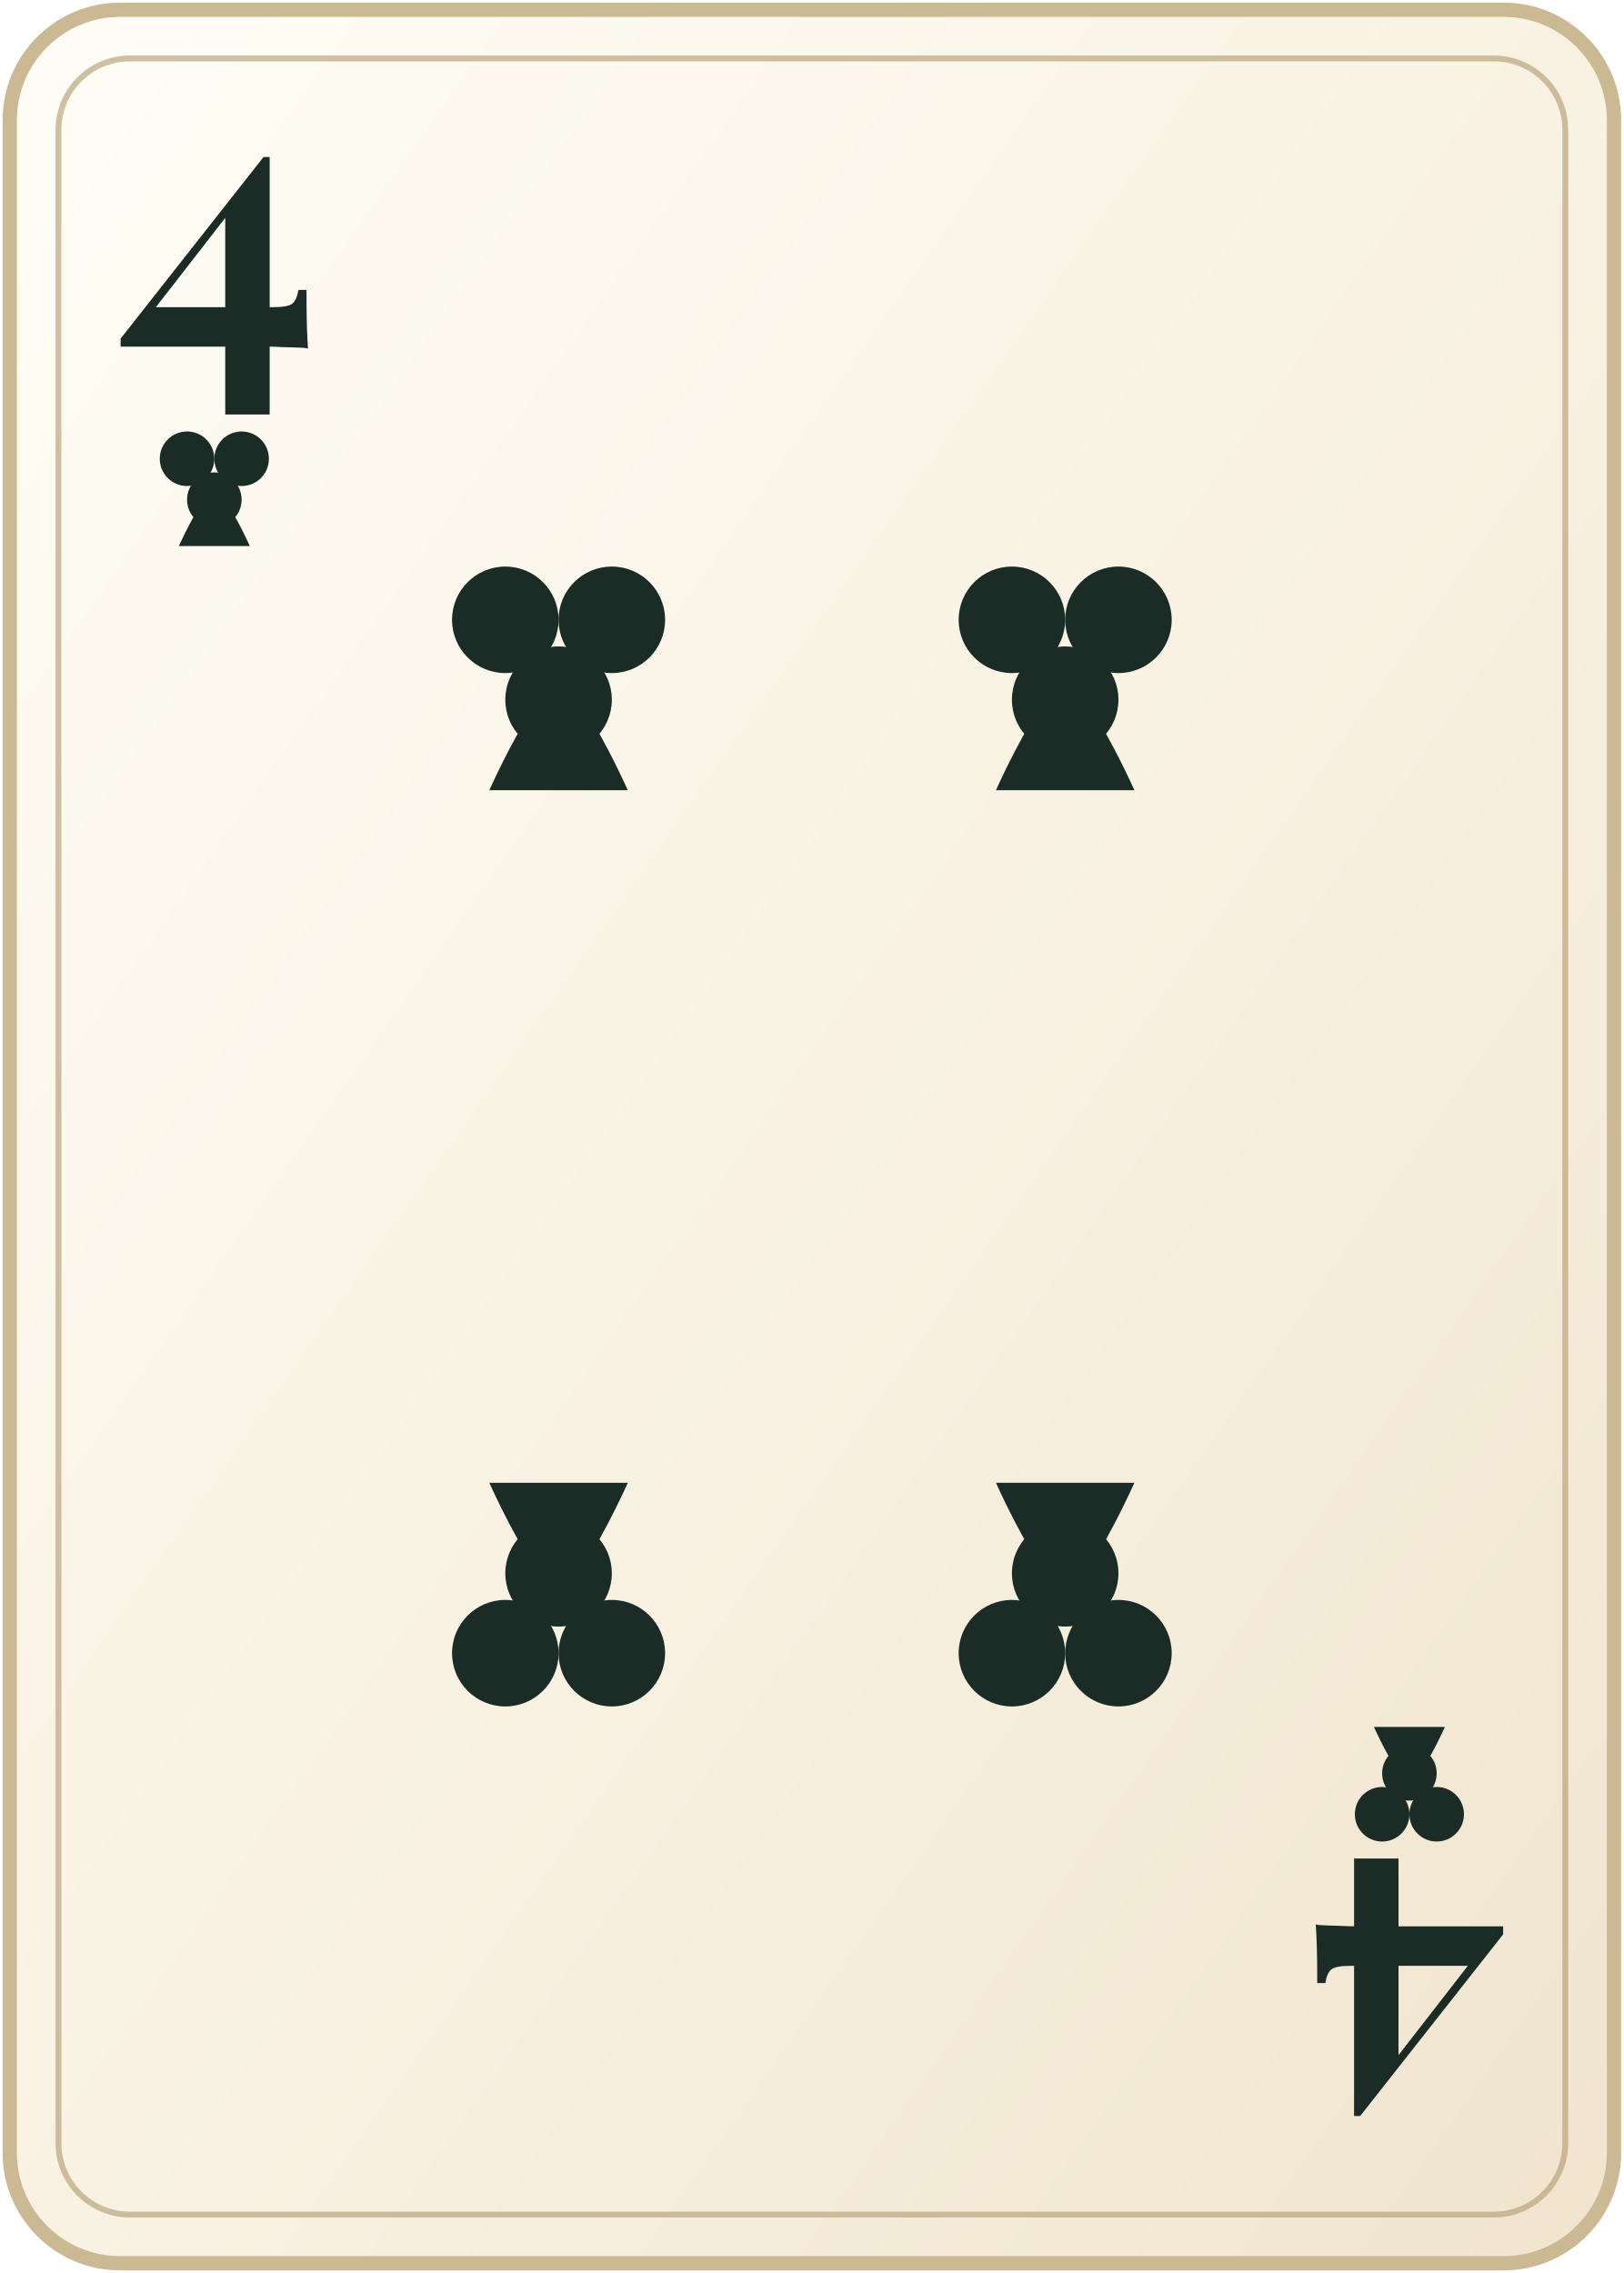
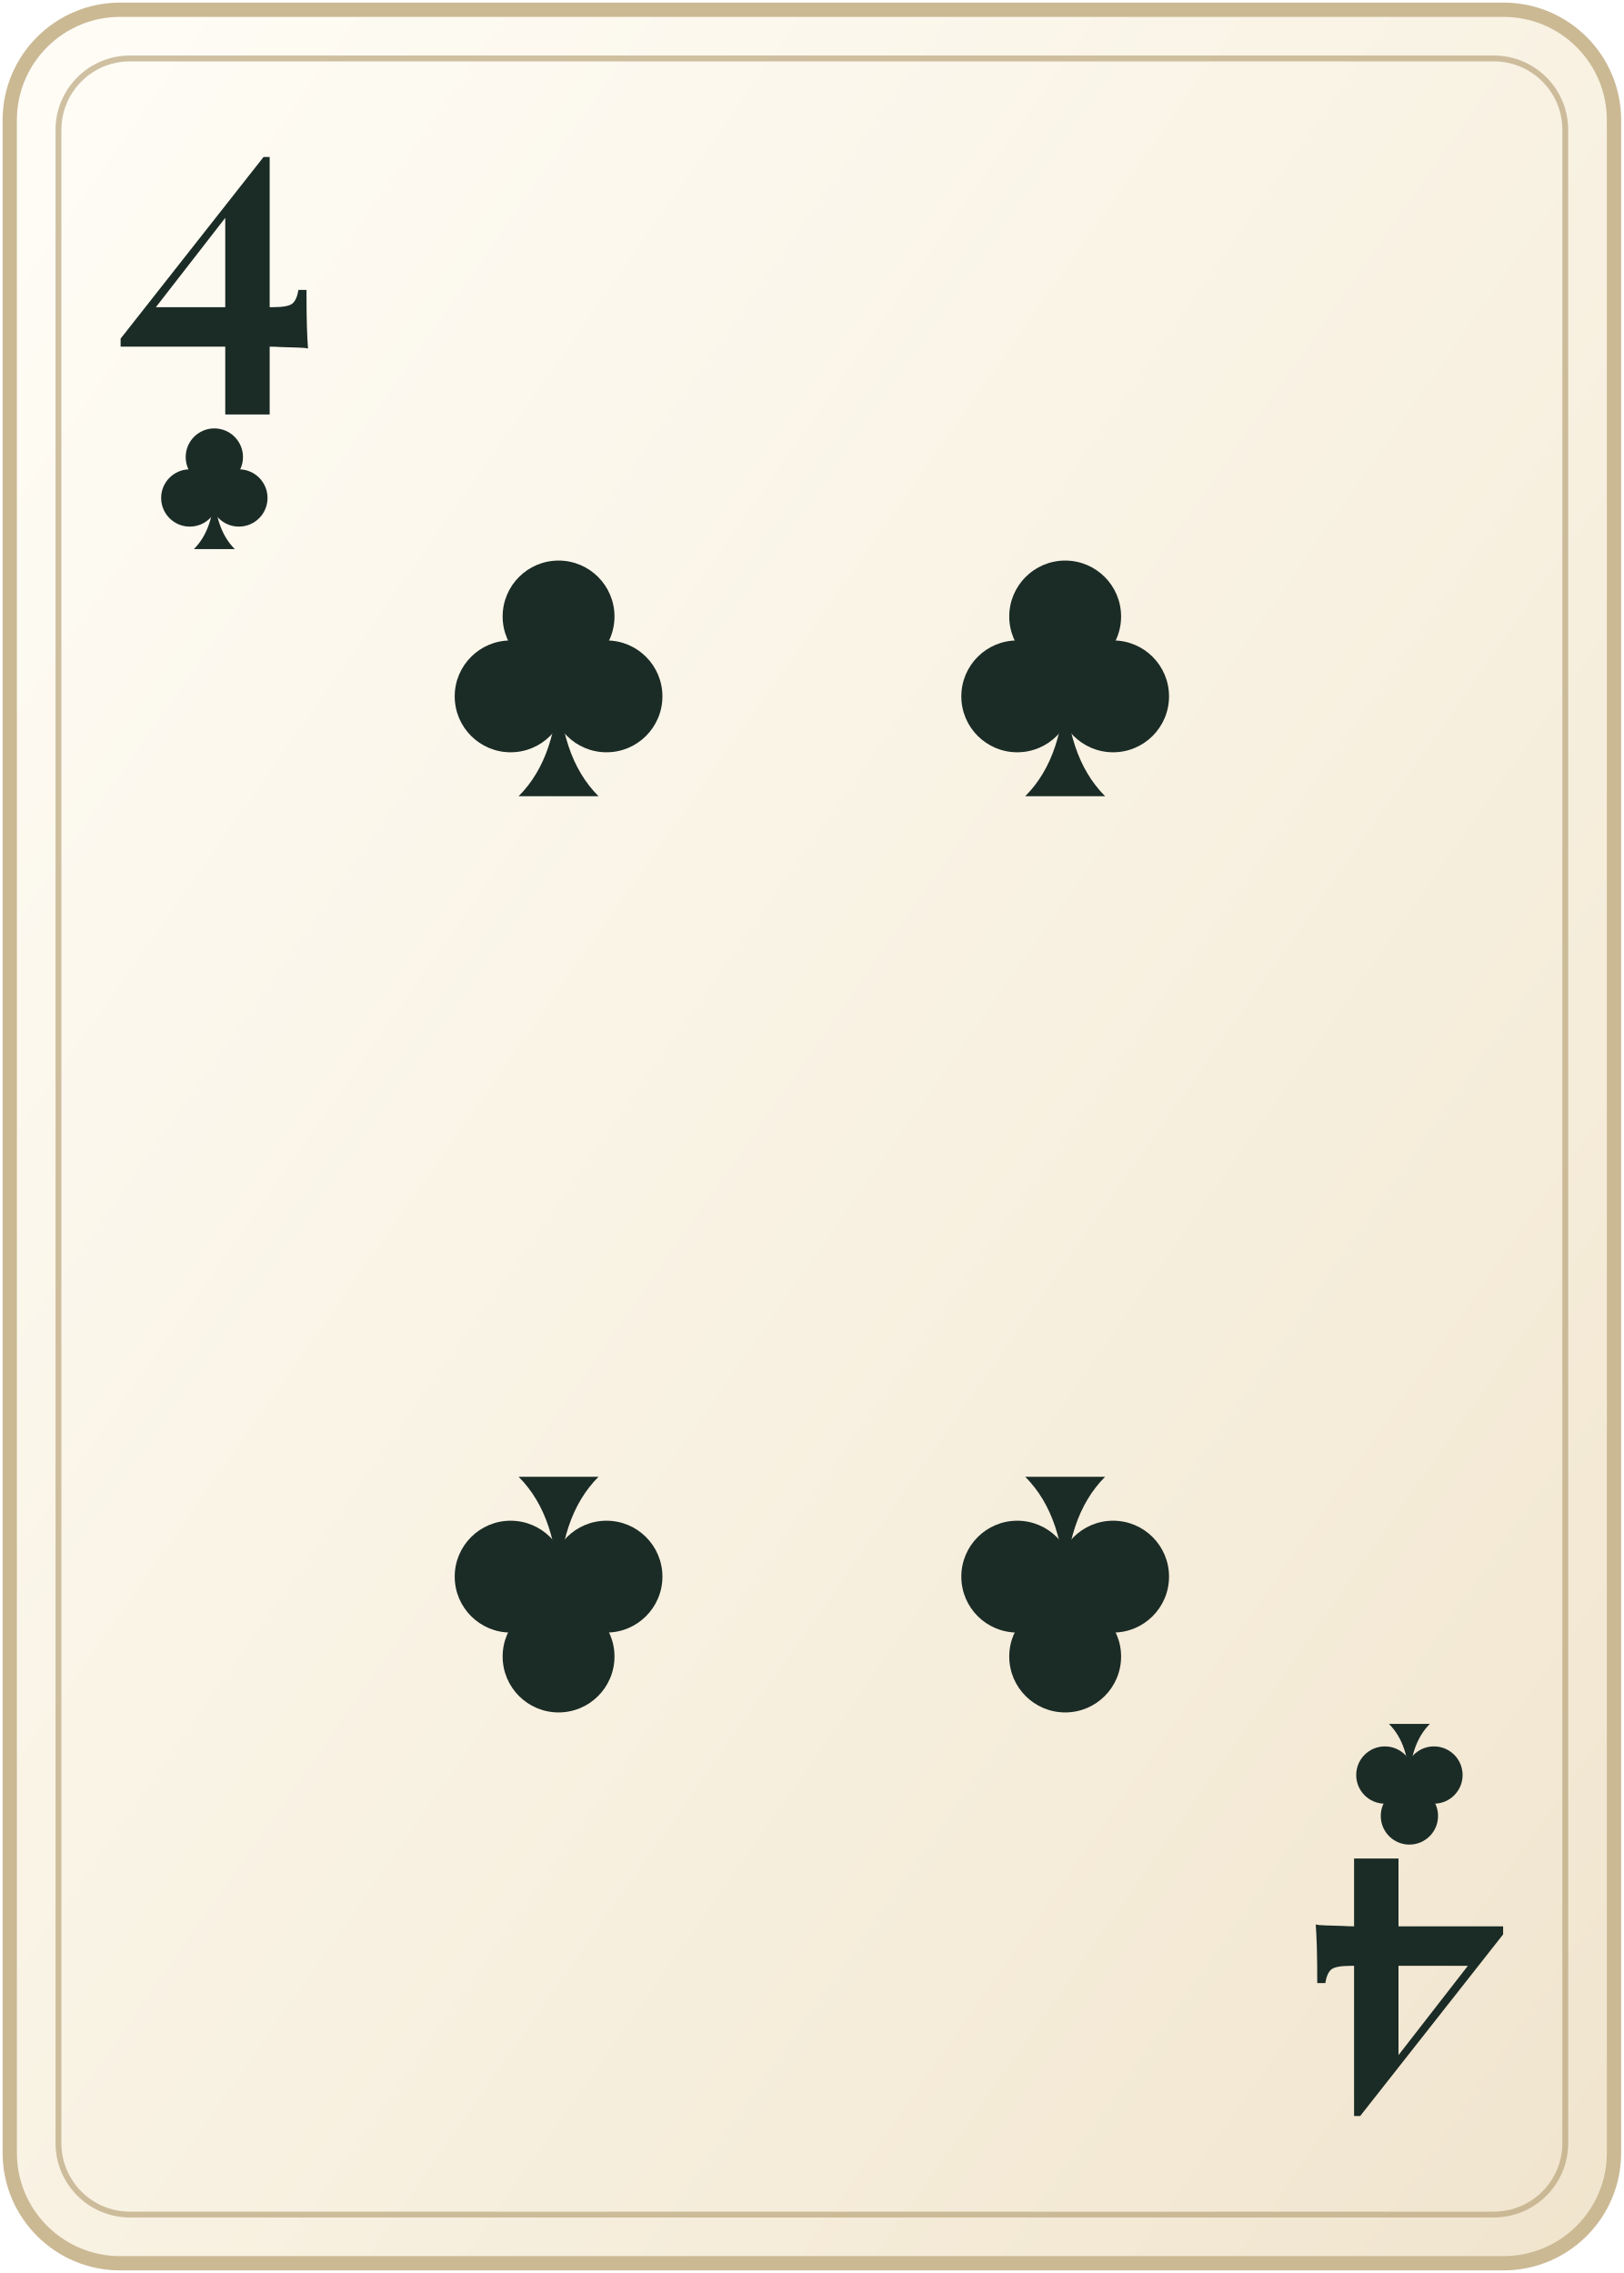
<svg xmlns="http://www.w3.org/2000/svg" width="250" height="350" viewBox="0 0 250 350">
  <defs>
    <linearGradient id="paper" x1="0" y1="0" x2="1" y2="1">
      <stop offset="0" stop-color="#fffdf7" />
      <stop offset="0.55" stop-color="#f8f1e1" />
      <stop offset="1" stop-color="#f0e4cd" />
    </linearGradient>
  </defs>
  <rect x="1.5" y="1.5" width="247" height="347" rx="17" fill="url(#paper)" stroke="#cbb994" stroke-width="2.2" />
  <rect x="9" y="9" width="232" height="332" rx="11" fill="none" stroke="#b5a075" stroke-width="0.9" opacity="0.65" />
  <g transform="translate(86 102)">
    <g transform="scale(0.82)">
-       <g fill="#1b2b26">
-         <circle cx="-10" cy="-8" r="10" />
-         <circle cx="10" cy="-8" r="10" />
-         <circle cx="0" cy="7" r="10" />
-         <path d="M-5 9 C-9 15 -13 24 -13 24 L13 24 C13 24 9 15 5 9 Z" />
+       <g fill="#1b2b26" transform="translate(-22.5 -19.875) scale(0.75)">
+         <circle cx="18" cy="35" r="14" />
+         <circle cx="30" cy="15" r="14" />
+         <circle cx="42" cy="35" r="14" />
+         <path d="M30,30 Q30,50 20,60 H40 Q30,50 30,30" />
      </g>
    </g>
  </g>
  <g transform="translate(164 102)">
    <g transform="scale(0.82)">
-       <g fill="#1b2b26">
-         <circle cx="-10" cy="-8" r="10" />
-         <circle cx="10" cy="-8" r="10" />
-         <circle cx="0" cy="7" r="10" />
-         <path d="M-5 9 C-9 15 -13 24 -13 24 L13 24 C13 24 9 15 5 9 Z" />
+       <g fill="#1b2b26" transform="translate(-22.5 -19.875) scale(0.75)">
+         <circle cx="18" cy="35" r="14" />
+         <circle cx="30" cy="15" r="14" />
+         <circle cx="42" cy="35" r="14" />
+         <path d="M30,30 Q30,50 20,60 H40 Q30,50 30,30" />
      </g>
    </g>
  </g>
  <g transform="translate(86 248) rotate(180)">
    <g transform="scale(0.82)">
-       <g fill="#1b2b26">
-         <circle cx="-10" cy="-8" r="10" />
-         <circle cx="10" cy="-8" r="10" />
-         <circle cx="0" cy="7" r="10" />
-         <path d="M-5 9 C-9 15 -13 24 -13 24 L13 24 C13 24 9 15 5 9 Z" />
+       <g fill="#1b2b26" transform="translate(-22.5 -19.875) scale(0.75)">
+         <circle cx="18" cy="35" r="14" />
+         <circle cx="30" cy="15" r="14" />
+         <circle cx="42" cy="35" r="14" />
+         <path d="M30,30 Q30,50 20,60 H40 Q30,50 30,30" />
      </g>
    </g>
  </g>
  <g transform="translate(164 248) rotate(180)">
    <g transform="scale(0.82)">
-       <g fill="#1b2b26">
-         <circle cx="-10" cy="-8" r="10" />
-         <circle cx="10" cy="-8" r="10" />
-         <circle cx="0" cy="7" r="10" />
-         <path d="M-5 9 C-9 15 -13 24 -13 24 L13 24 C13 24 9 15 5 9 Z" />
+       <g fill="#1b2b26" transform="translate(-22.5 -19.875) scale(0.75)">
+         <circle cx="18" cy="35" r="14" />
+         <circle cx="30" cy="15" r="14" />
+         <circle cx="42" cy="35" r="14" />
+         <path d="M30,30 Q30,50 20,60 H40 Q30,50 30,30" />
      </g>
    </g>
  </g>
  <g>
    <g transform="translate(18.10 55.50)">
      <path d="M0.47-3.36L22.48-31.33L23.42-31.33L23.42-8.20L23.90-8.20Q26.31-8.20 26.96-8.79Q27.61-9.38 27.85-10.86L29.09-10.86Q29.09-7.32 29.15-5.34Q29.21-3.36 29.32-1.83Q28.91-1.95 27.79-1.98Q26.67-2.01 25.13-2.06Q24.31-2.12 23.42-2.12L23.42 8.32L16.58 8.32L16.58-2.12L0.47-2.12L0.47-3.36M5.90-8.20L16.58-8.20L16.58-21.95" fill="#1b2b26" />
    </g>
    <g transform="translate(33 74) scale(0.42)">
-       <g fill="#1b2b26">
-         <circle cx="-10" cy="-8" r="10" />
-         <circle cx="10" cy="-8" r="10" />
-         <circle cx="0" cy="7" r="10" />
-         <path d="M-5 9 C-9 15 -13 24 -13 24 L13 24 C13 24 9 15 5 9 Z" />
+       <g fill="#1b2b26" transform="translate(-22.5 -19.875) scale(0.75)">
+         <circle cx="18" cy="35" r="14" />
+         <circle cx="30" cy="15" r="14" />
+         <circle cx="42" cy="35" r="14" />
+         <path d="M30,30 Q30,50 20,60 H40 Q30,50 30,30" />
      </g>
    </g>
  </g>
  <g transform="rotate(180 125 175)">
    <g>
      <g transform="translate(18.10 55.50)">
        <path d="M0.47-3.36L22.48-31.33L23.42-31.33L23.42-8.20L23.90-8.20Q26.31-8.20 26.96-8.79Q27.61-9.38 27.85-10.86L29.09-10.86Q29.09-7.32 29.15-5.34Q29.21-3.36 29.32-1.83Q28.91-1.95 27.79-1.98Q26.67-2.01 25.13-2.06Q24.31-2.12 23.42-2.12L23.42 8.32L16.58 8.32L16.58-2.12L0.47-2.12L0.47-3.36M5.90-8.20L16.58-8.20L16.58-21.95" fill="#1b2b26" />
      </g>
      <g transform="translate(33 74) scale(0.42)">
-         <g fill="#1b2b26">
-           <circle cx="-10" cy="-8" r="10" />
-           <circle cx="10" cy="-8" r="10" />
-           <circle cx="0" cy="7" r="10" />
-           <path d="M-5 9 C-9 15 -13 24 -13 24 L13 24 C13 24 9 15 5 9 Z" />
+         <g fill="#1b2b26" transform="translate(-22.5 -19.875) scale(0.75)">
+           <circle cx="18" cy="35" r="14" />
+           <circle cx="30" cy="15" r="14" />
+           <circle cx="42" cy="35" r="14" />
+           <path d="M30,30 Q30,50 20,60 H40 Q30,50 30,30" />
        </g>
      </g>
    </g>
  </g>
</svg>
